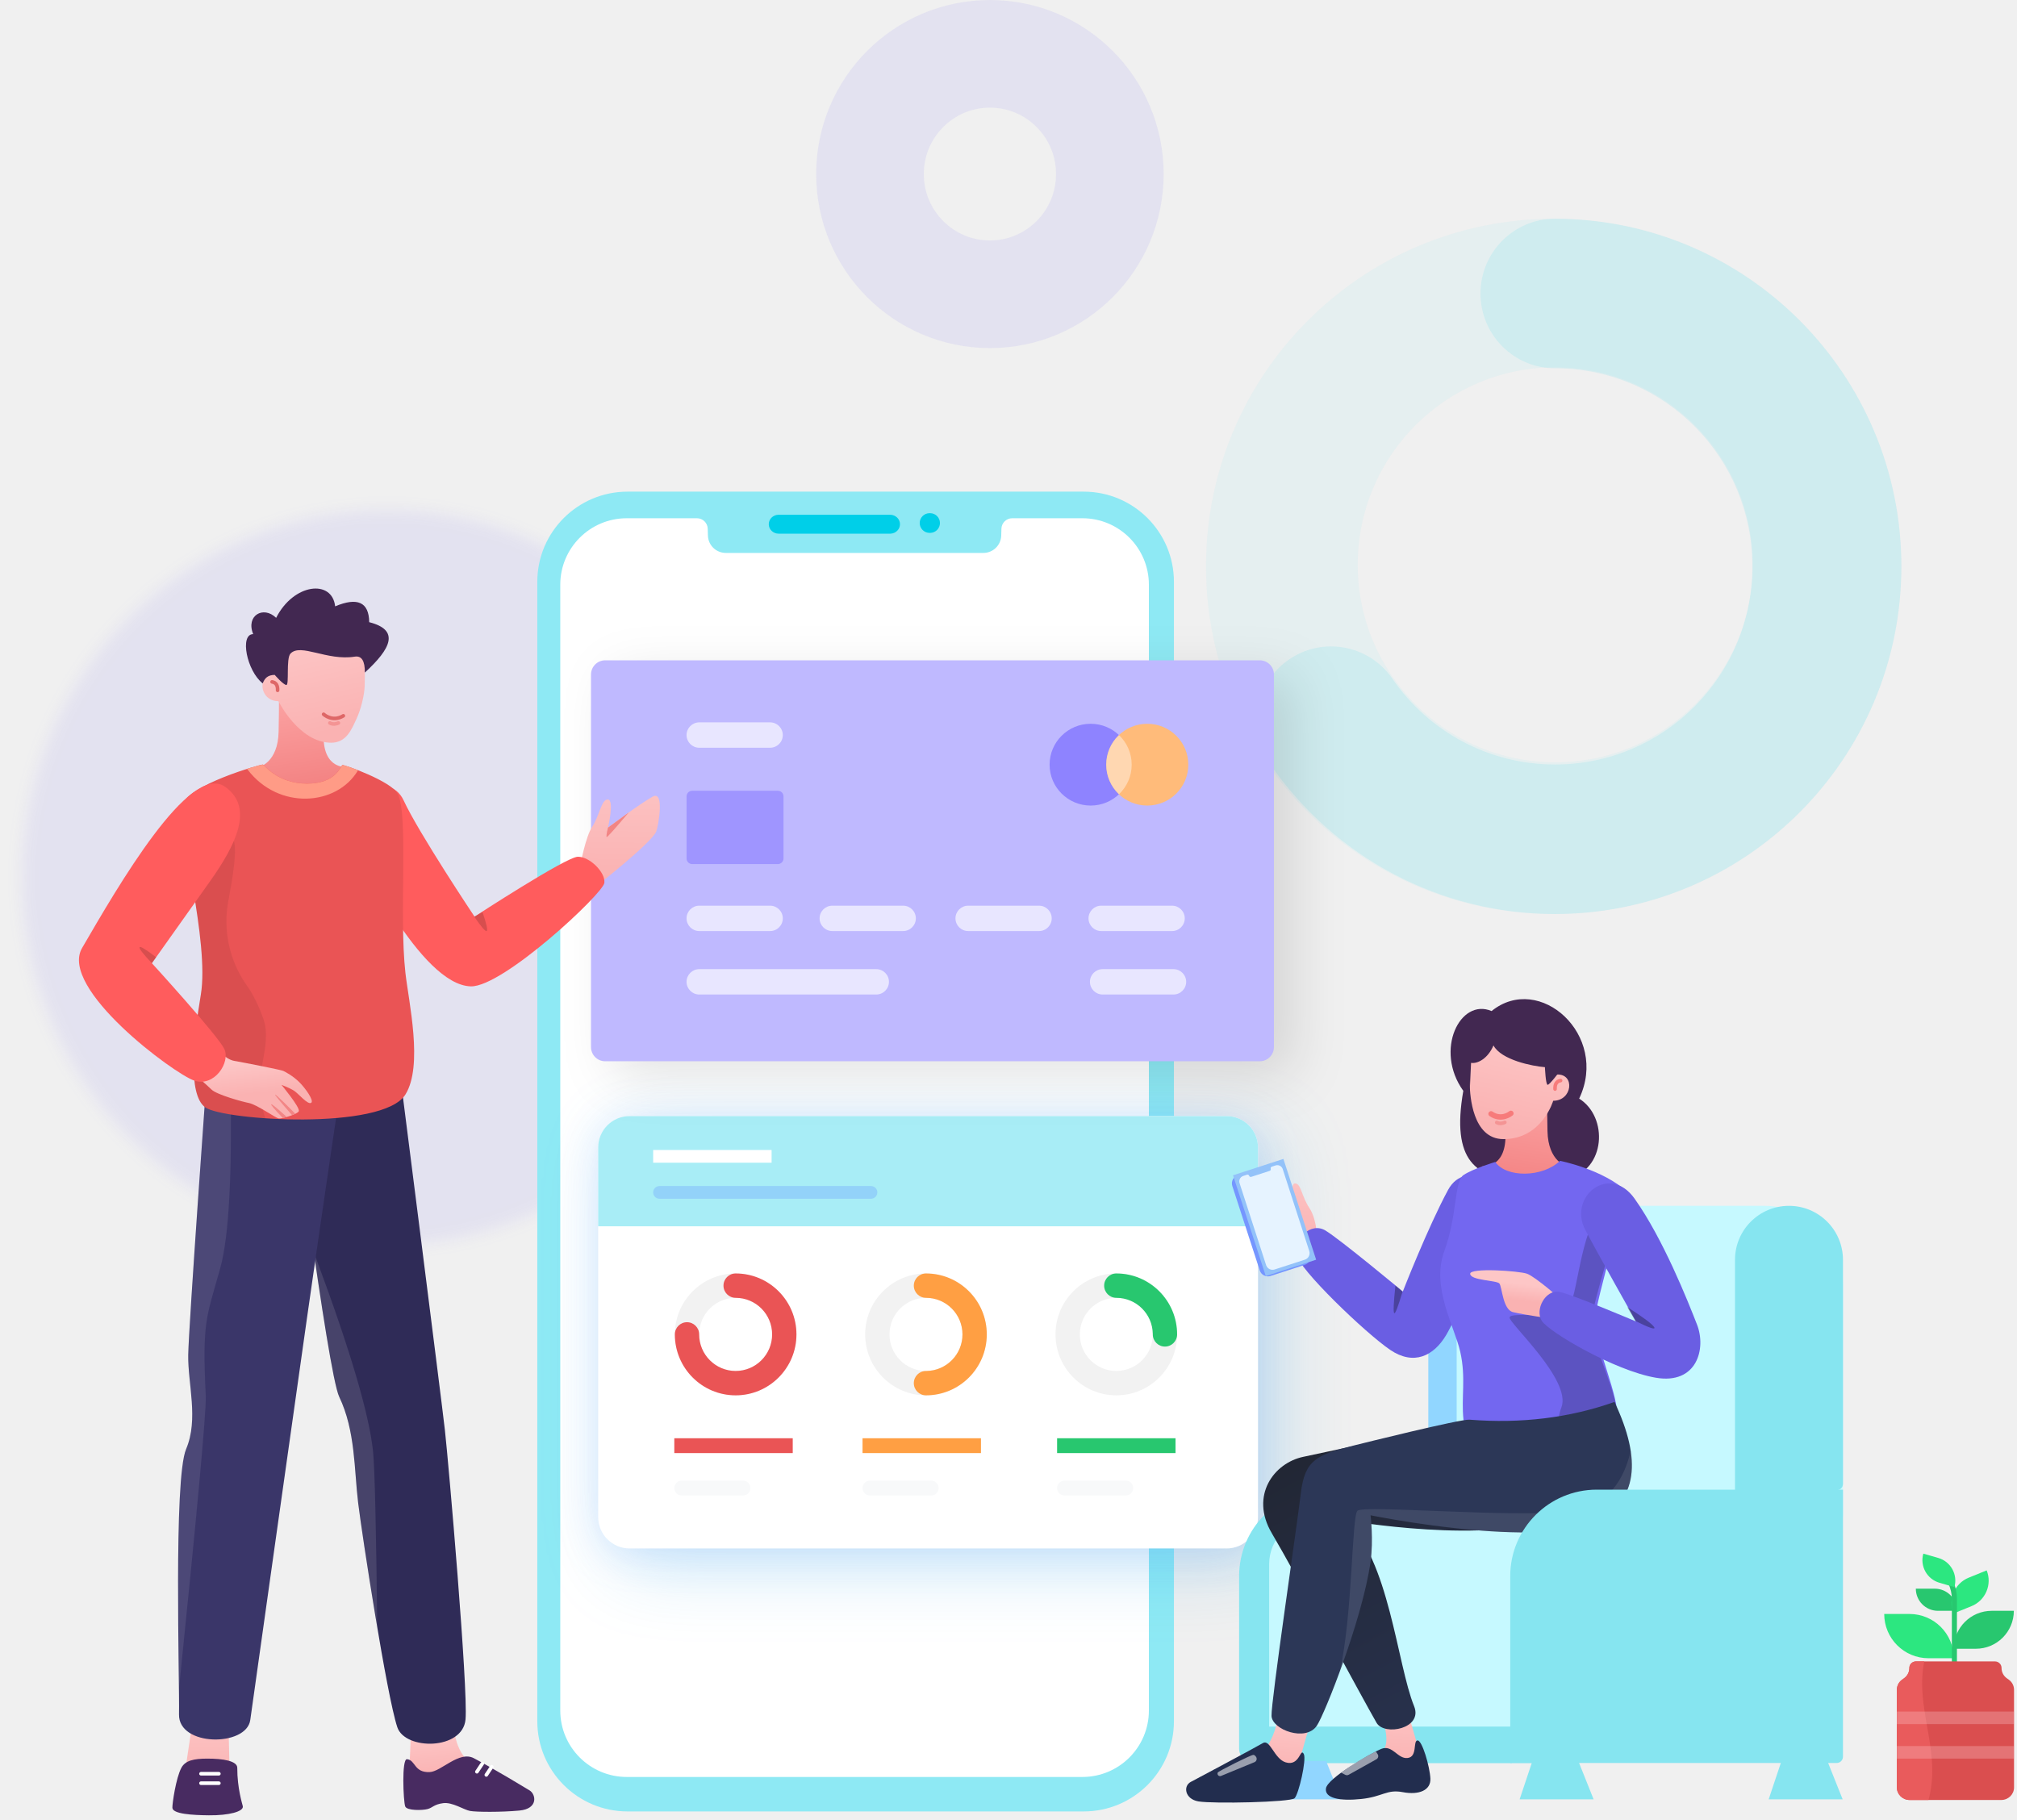
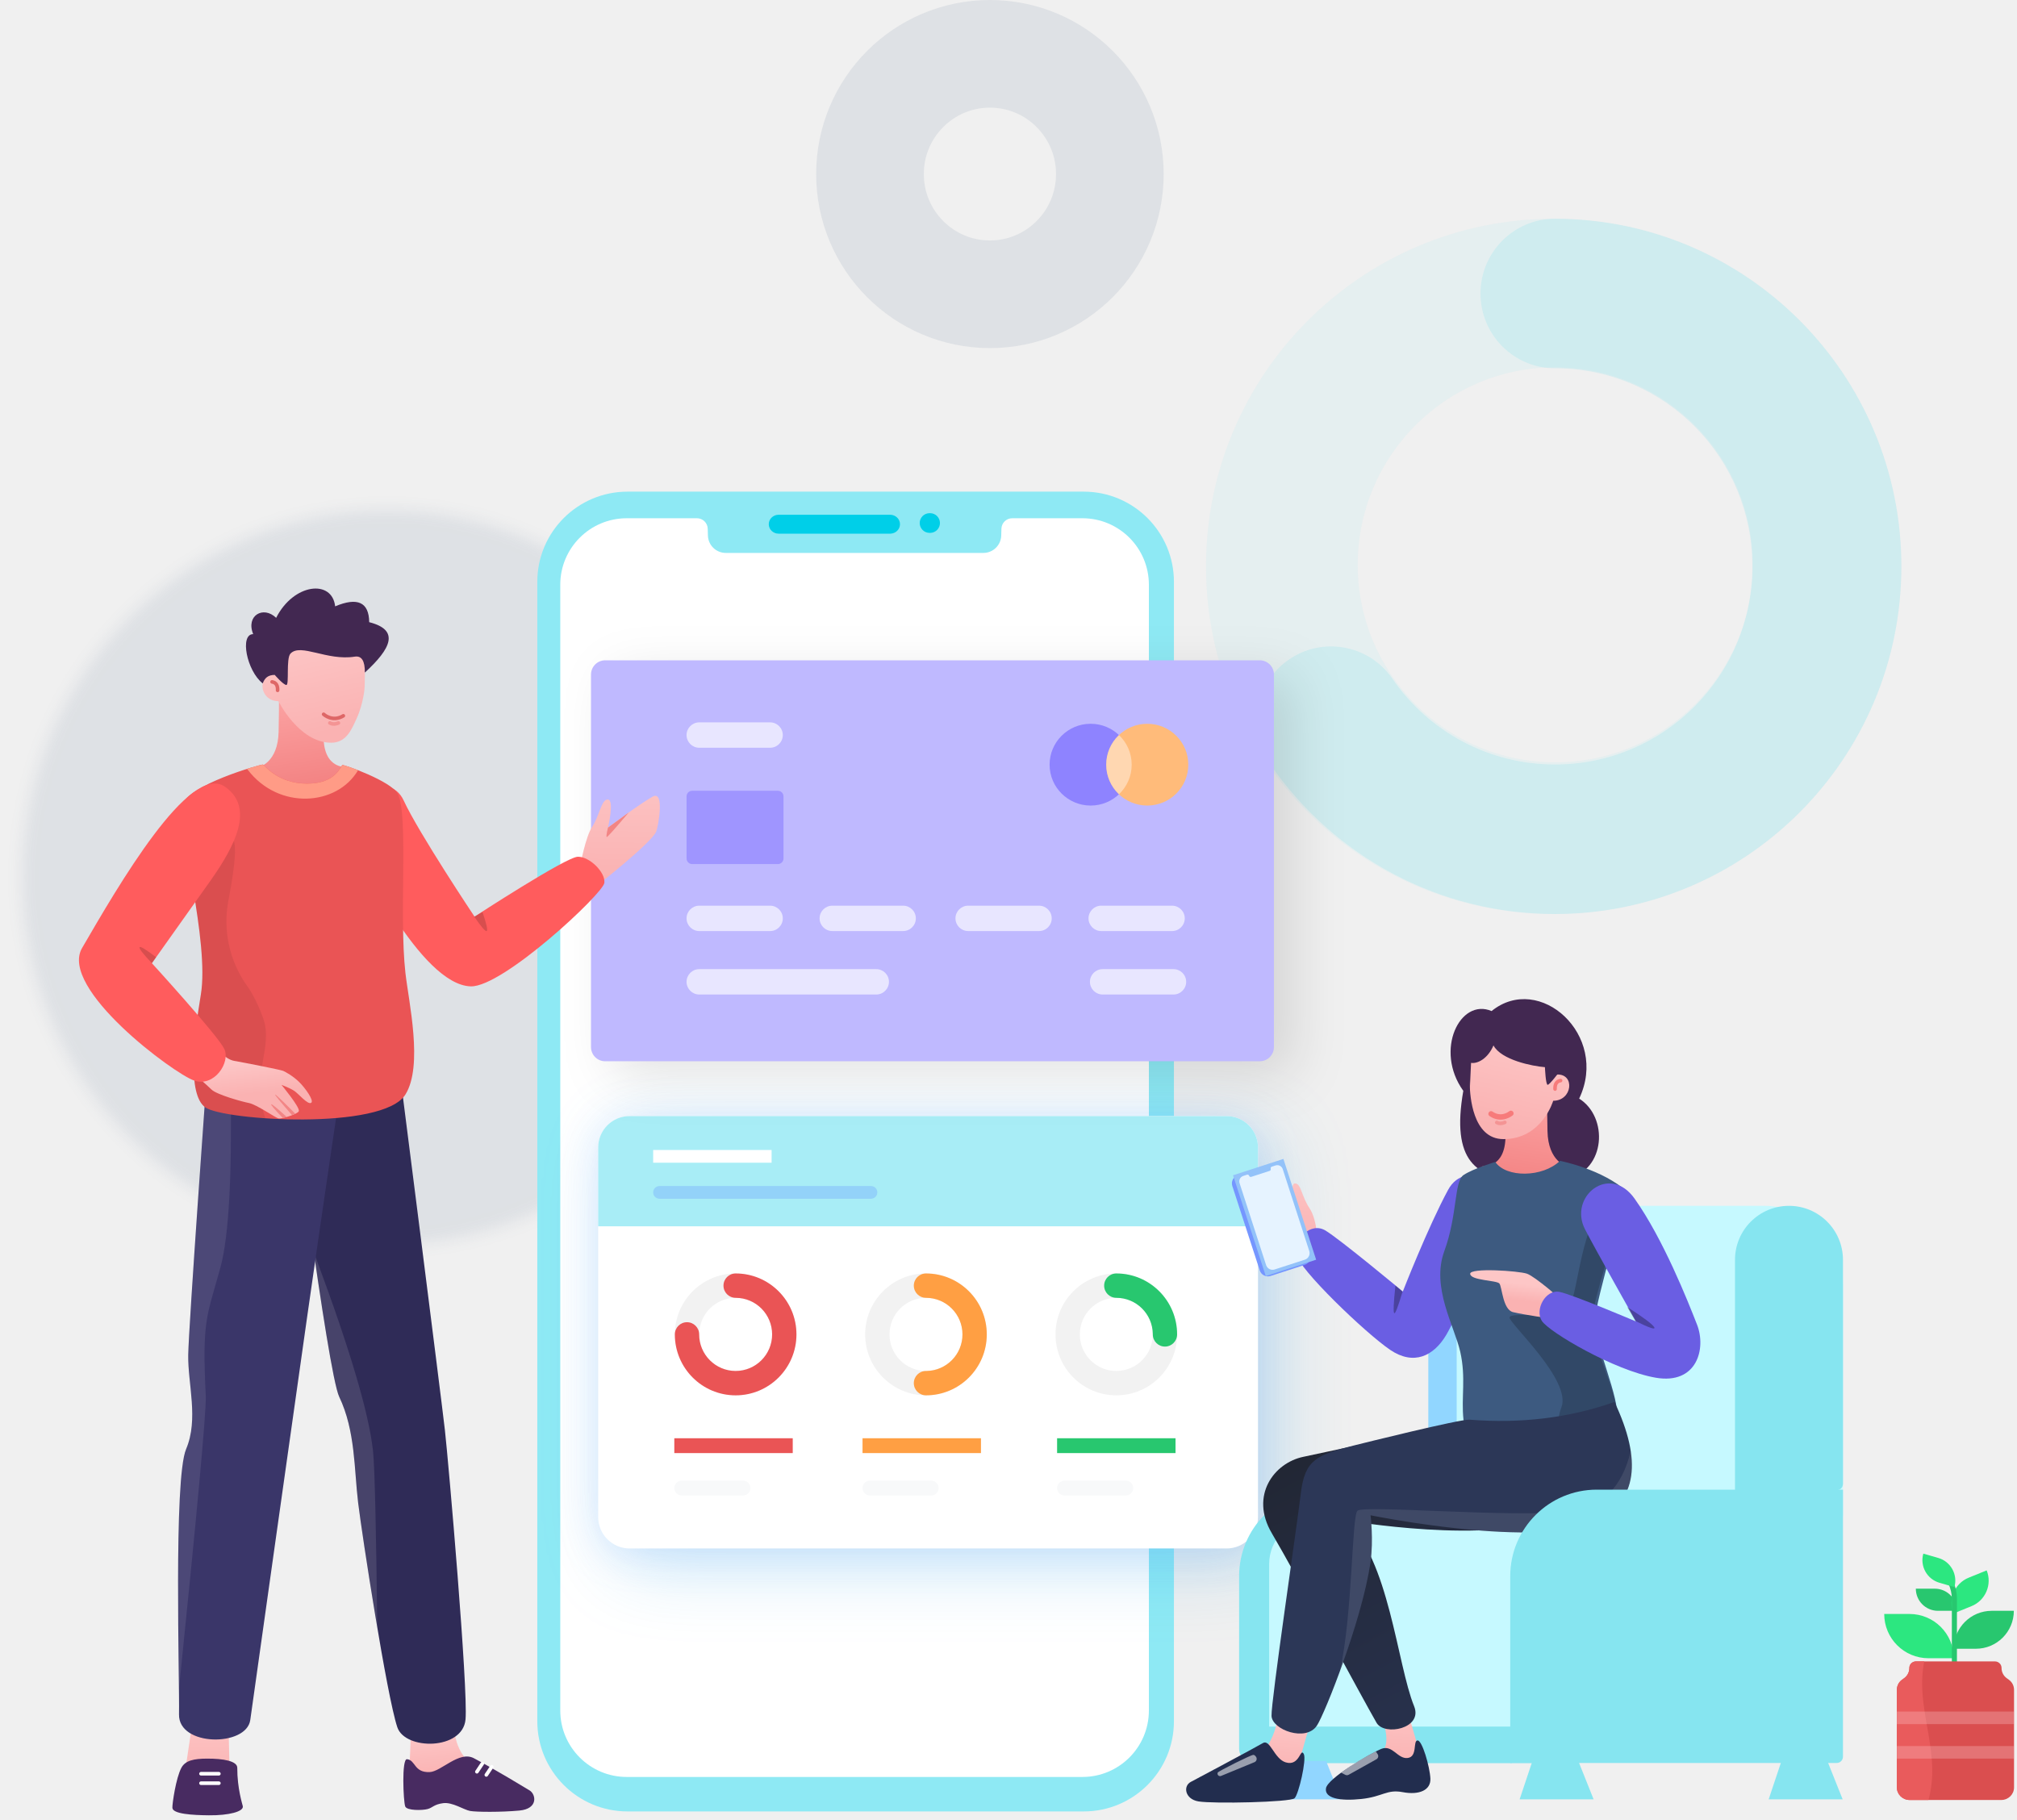
<svg xmlns="http://www.w3.org/2000/svg" xmlns:xlink="http://www.w3.org/1999/xlink" width="562px" height="507px" viewBox="0 0 562 507" version="1.1">
  <defs>
    <filter x="-2.9%" y="-2.9%" width="105.9%" height="105.9%" filterUnits="objectBoundingBox" id="filter-1">
      <feGaussianBlur stdDeviation="2" in="SourceGraphic" />
    </filter>
    <path d="M18.522,0 L38.087,0 C39.71,5.90024691e-16 41.039,1.291 41.086,2.913 L41.142,4.831 C41.219,7.521 43.423,9.661 46.114,9.661 L117.894,9.661 C120.585,9.661 122.788,7.521 122.866,4.831 L122.921,2.913 C122.968,1.291 124.297,2.07451057e-15 125.92,0 L145.486,0 C155.715,-2.00502105e-14 164.008,8.293 164.008,18.522 L164.008,332.223 C164.008,342.452 155.715,350.745 145.486,350.745 L18.522,350.745 C8.293,350.745 -2.29997126e-15,342.452 0,332.223 L0,18.522 C-4.8054561e-15,8.293 8.293,-8.77902741e-15 18.522,0 Z" id="path-2" />
    <path d="M8.757,0 L175.092,0 C179.928,-1.80700981e-14 183.848,3.921 183.848,8.757 L183.848,111.729 C183.848,116.565 179.928,120.486 175.092,120.486 L8.757,120.486 C3.921,120.486 -1.00658751e-14,116.565 0,111.729 L0,8.757 C-5.92265936e-16,3.921 3.921,4.44111258e-15 8.757,0 Z" id="path-4" />
    <filter x="-15.0%" y="-22.8%" width="135.4%" height="153.9%" filterUnits="objectBoundingBox" id="filter-6">
      <feOffset dx="5" dy="5" in="SourceAlpha" result="shadowOffsetOuter1" />
      <feGaussianBlur stdDeviation="10" in="shadowOffsetOuter1" result="shadowBlurOuter1" />
      <feColorMatrix values="0 0 0 0 0.076   0 0 0 0 0.583   0 0 0 0 0.879  0 0 0 0.229 0" type="matrix" in="shadowBlurOuter1" result="shadowMatrixOuter1" />
      <feOffset dx="0" dy="1" in="SourceAlpha" result="shadowOffsetOuter2" />
      <feGaussianBlur stdDeviation="5.5" in="shadowOffsetOuter2" result="shadowBlurOuter2" />
      <feColorMatrix values="0 0 0 0 0.504   0 0 0 0 0.7   0 0 0 0 1  0 0 0 0.234 0" type="matrix" in="shadowBlurOuter2" result="shadowMatrixOuter2" />
      <feMerge>
        <feMergeNode in="shadowMatrixOuter1" />
        <feMergeNode in="shadowMatrixOuter2" />
      </feMerge>
    </filter>
    <path d="M3.944,0 L186.337,0 C188.515,0 190.281,1.771 190.281,3.955 L190.281,107.769 C190.281,109.953 188.515,111.723 186.337,111.723 L3.944,111.723 C1.766,111.723 0,109.953 0,107.769 L0,3.955 C0,1.771 1.766,0 3.944,0 Z" id="path-7" />
    <filter x="-9.5%" y="-17.9%" width="125.2%" height="143.0%" filterUnits="objectBoundingBox" id="filter-8">
      <feOffset dx="6" dy="4" in="SourceAlpha" result="shadowOffsetOuter1" />
      <feGaussianBlur stdDeviation="7" in="shadowOffsetOuter1" result="shadowBlurOuter1" />
      <feColorMatrix values="0 0 0 0 0.019   0 0 0 0 0.019   0 0 0 0 0.019  0 0 0 0.11 0" type="matrix" in="shadowBlurOuter1" />
    </filter>
    <linearGradient x1="42.314%" y1="12.631%" x2="50%" y2="69.62%" id="linearGradient-9">
      <stop stop-color="#FDC6C6" offset="0%" />
      <stop stop-color="#FAB2B2" offset="100%" />
    </linearGradient>
    <linearGradient x1="46.204%" y1="-28.186%" x2="50%" y2="91.05%" id="linearGradient-10">
      <stop stop-color="#FDC6C6" offset="0%" />
      <stop stop-color="#FAB2B2" offset="100%" />
    </linearGradient>
    <linearGradient x1="44.814%" y1="-28.186%" x2="62.813%" y2="121.547%" id="linearGradient-11">
      <stop stop-color="#FFAFAF" offset="0%" />
      <stop stop-color="#F07777" offset="100%" />
    </linearGradient>
    <linearGradient x1="31.713%" y1="-6.922%" x2="55.144%" y2="91.239%" id="linearGradient-12">
      <stop stop-color="#FDC6C6" offset="0%" />
      <stop stop-color="#FAB2B2" offset="100%" />
    </linearGradient>
    <linearGradient x1="45.013%" y1="-28.186%" x2="50%" y2="91.05%" id="linearGradient-13">
      <stop stop-color="#FDC6C6" offset="0%" />
      <stop stop-color="#FAB2B2" offset="100%" />
    </linearGradient>
    <linearGradient x1="42.314%" y1="21.16%" x2="50%" y2="65.142%" id="linearGradient-14">
      <stop stop-color="#FDC6C6" offset="0%" />
      <stop stop-color="#FAB2B2" offset="100%" />
    </linearGradient>
    <linearGradient x1="45.136%" y1="-28.186%" x2="62.017%" y2="121.547%" id="linearGradient-15">
      <stop stop-color="#FFAFAF" offset="0%" />
      <stop stop-color="#F07777" offset="100%" />
    </linearGradient>
    <linearGradient x1="31.713%" y1="-6.211%" x2="55.144%" y2="90.724%" id="linearGradient-16">
      <stop stop-color="#FDC6C6" offset="0%" />
      <stop stop-color="#FAB2B2" offset="100%" />
    </linearGradient>
    <linearGradient x1="42.314%" y1="-3.865%" x2="50%" y2="78.281%" id="linearGradient-17">
      <stop stop-color="#FDC6C6" offset="0%" />
      <stop stop-color="#FAB2B2" offset="100%" />
    </linearGradient>
    <linearGradient x1="28.503%" y1="98.647%" x2="77.061%" y2="9.201%" id="linearGradient-18">
      <stop stop-color="#28324F" offset="0%" />
      <stop stop-color="#222735" offset="100%" />
    </linearGradient>
    <linearGradient x1="44.36%" y1="-28.186%" x2="50%" y2="91.05%" id="linearGradient-19">
      <stop stop-color="#FDC6C6" offset="0%" />
      <stop stop-color="#FAB2B2" offset="100%" />
    </linearGradient>
    <linearGradient x1="42.314%" y1="28.061%" x2="50%" y2="61.519%" id="linearGradient-20">
      <stop stop-color="#FDC6C6" offset="0%" />
      <stop stop-color="#FAB2B2" offset="100%" />
    </linearGradient>
    <linearGradient x1="42.314%" y1="8.533%" x2="50%" y2="71.772%" id="linearGradient-21">
      <stop stop-color="#FDC6C6" offset="0%" />
      <stop stop-color="#FAB2B2" offset="100%" />
    </linearGradient>
    <path d="M5.338,0 L27.313,0 C28.339,0 29.171,0.815 29.171,1.82 L29.171,1.872 C29.171,2.984 29.712,4.03 30.626,4.688 L31.196,5.099 C32.111,5.757 32.651,6.803 32.651,7.915 L32.651,35.125 C32.651,37.055 31.053,38.62 29.082,38.62 L3.568,38.62 C1.598,38.62 1.64410348e-13,37.055 1.64410348e-13,35.125 L1.64410348e-13,7.915 C1.64410348e-13,6.803 0.54,5.757 1.455,5.099 L2.024,4.688 C2.878,4.074 3.405,3.122 3.472,2.094 L3.479,1.82 C3.479,0.815 4.311,0 5.338,0 Z" id="path-22" />
  </defs>
  <g id="📝-Pages-New" stroke="none" stroke-width="1" fill="none" fill-rule="evenodd">
    <g id="Error" transform="translate(-436, -279)">
      <g id="Illustration" transform="translate(442, 294)">
        <g id="Shape">
-           <ellipse id="Oval" fill="#7367F0" opacity="0.1" filter="url(#filter-1)" cx="101.745" cy="229.5" rx="101.745" ry="102.5" />
+           <ellipse id="Oval" fill="#3D5A80" opacity="0.1" filter="url(#filter-1)" cx="101.745" cy="229.5" rx="101.745" ry="102.5" />
          <path d="M426.906,45.956 C373.404,45.956 330.032,89.326 330.032,142.826 C330.032,196.326 373.404,239.696 426.906,239.696 C480.408,239.696 523.78,196.326 523.78,142.826 C523.78,89.326 480.408,45.956 426.906,45.956 Z M427.346,87.346 C457.745,87.346 482.388,111.988 482.388,142.386 C482.388,172.784 457.745,197.426 427.346,197.426 C396.947,197.426 372.304,172.784 372.304,142.386 C372.304,111.988 396.947,87.346 427.346,87.346 Z" id="Oval" fill="#00CFE8" fill-rule="nonzero" opacity="0.05" />
-           <ellipse id="Oval" stroke="#7367F0" stroke-width="30" opacity="0.1" cx="269.823" cy="33.5" rx="33.416" ry="33.5" />
+           <ellipse id="Oval" stroke="#3D5A80" stroke-width="30" opacity="0.1" cx="269.823" cy="33.5" rx="33.416" ry="33.5" />
          <path d="M427.271,45.956 C480.572,45.956 523.78,89.326 523.78,142.826 C523.78,196.326 480.572,239.696 427.271,239.696 C395.161,239.696 365.687,223.816 347.797,197.796 C341.287,188.326 343.657,175.352 353.091,168.817 C362.43,162.348 375.192,164.615 381.764,173.849 L381.961,174.131 C392.182,188.997 408.951,198.032 427.271,198.032 C457.647,198.032 482.271,173.315 482.271,142.826 C482.271,112.642 458.137,88.116 428.181,87.628 L427.271,87.621 C415.809,87.621 406.517,78.294 406.517,66.788 C406.517,55.283 415.809,45.956 427.271,45.956 Z" id="Path" fill="#00CFE8" fill-rule="nonzero" opacity="0.1" />
        </g>
        <g id="Mobile-Banking-App" transform="translate(16, 122)">
          <g id="Phone3" transform="translate(127.7104, 0)">
            <path d="M25.137,0 L152.247,0 C166.13,-2.55022564e-15 177.384,11.254 177.384,25.137 L177.384,342.625 C177.384,356.508 166.13,367.762 152.247,367.762 L25.137,367.762 C11.254,367.762 -2.32880507e-14,356.508 -2.49882011e-14,342.625 L-2.49882011e-14,25.137 C-2.66883515e-14,11.254 11.254,2.55022564e-15 25.137,0 Z" id="Rectangle" fill="#8EE9F4" />
            <g id="Group-48" transform="translate(6.397456, 7.41094)">
              <mask id="mask-3" fill="white">
                <use xlink:href="#path-2" />
              </mask>
              <use id="Rectangle" fill="#FFFFFF" xlink:href="#path-2" />
              <ellipse id="Oval" fill-opacity="0.549" fill="#E97EFF" mask="url(#mask-3)" cx="62.18" cy="213.477" rx="14.067" ry="14.053" />
              <path d="M24.589,60.217 L140.653,60.217 C143.199,60.217 145.264,62.281 145.264,64.828 C145.264,67.374 143.199,69.439 140.653,69.439 L24.589,69.439 C22.043,69.439 19.978,67.374 19.978,64.828 C19.978,62.281 22.043,60.217 24.589,60.217 Z" id="Rectangle" fill-opacity="0.549" fill="#E97EFF" mask="url(#mask-3)" />
            </g>
            <path d="M98.307,6.438 C99.824,6.438 101.054,7.618 101.054,9.073 C101.054,10.496 99.878,11.655 98.408,11.706 L98.307,11.708 L67.24,11.708 C65.722,11.708 64.492,10.528 64.492,9.073 C64.492,7.65 65.668,6.491 67.139,6.44 L67.24,6.438 L98.307,6.438 Z" id="Path" fill="#00CFE8" fill-rule="nonzero" />
            <path d="M109.441,5.999 C110.958,5.999 112.188,7.228 112.188,8.744 C112.188,10.226 111.012,11.434 109.542,11.487 L109.441,11.488 L109.297,11.488 C107.779,11.488 106.549,10.26 106.549,8.744 C106.549,7.262 107.725,6.054 109.196,6.001 L109.297,5.999 L109.441,5.999 Z" id="Path" fill="#00CFE8" fill-rule="nonzero" />
          </g>
          <g id="BoardPieChart" transform="translate(144.6719, 174)">
            <mask id="mask-5" fill="white">
              <use xlink:href="#path-4" />
            </mask>
            <g id="Rectangle">
              <use fill="black" fill-opacity="1" filter="url(#filter-6)" xlink:href="#path-4" />
              <use fill="#FFFFFF" fill-rule="evenodd" xlink:href="#path-4" />
            </g>
            <polygon id="Rectangle" fill="#A8EDF6" mask="url(#mask-5)" points="-4.125 -4.725 188.562 -4.725 188.562 30.712 -4.125 30.712" />
            <path d="M17.093,19.49 L76.01,19.49 C76.989,19.49 77.782,20.284 77.782,21.262 C77.782,22.241 76.989,23.034 76.01,23.034 L17.093,23.034 C16.114,23.034 15.321,22.241 15.321,21.262 C15.321,20.284 16.114,19.49 17.093,19.49 Z" id="Rectangle" fill="#6FA3FF" opacity="0.366" mask="url(#mask-5)" />
            <rect id="Rectangle" fill="#FFFFFF" mask="url(#mask-5)" x="15.321" y="9.45" width="32.998" height="3.544" />
            <rect id="Rectangle" fill="#EA5455" mask="url(#mask-5)" x="21.213" y="89.774" width="32.998" height="4.134" />
            <path d="M23.28,101.586 L40.359,101.586 C41.501,101.586 42.427,102.512 42.427,103.653 C42.427,104.795 41.501,105.72 40.359,105.72 L23.28,105.72 C22.139,105.72 21.213,104.795 21.213,103.653 C21.213,102.512 22.139,101.586 23.28,101.586 Z" id="Rectangle" fill="#F8F9FA" mask="url(#mask-5)" />
            <rect id="Rectangle" fill="#FF9F43" fill-rule="nonzero" mask="url(#mask-5)" x="73.657" y="89.774" width="32.998" height="4.134" />
            <path d="M75.724,101.586 L92.803,101.586 C93.945,101.586 94.87,102.512 94.87,103.653 C94.87,104.795 93.945,105.72 92.803,105.72 L75.724,105.72 C74.583,105.72 73.657,104.795 73.657,103.653 C73.657,102.512 74.583,101.586 75.724,101.586 Z" id="Rectangle" fill="#F8F9FA" mask="url(#mask-5)" />
            <rect id="Rectangle" fill="#28C76F" mask="url(#mask-5)" x="127.869" y="89.774" width="32.998" height="4.134" />
            <path d="M129.936,101.586 L147.015,101.586 C148.157,101.586 149.082,102.512 149.082,103.653 C149.082,104.795 148.157,105.72 147.015,105.72 L129.936,105.72 C128.794,105.72 127.869,104.795 127.869,103.653 C127.869,102.512 128.794,101.586 129.936,101.586 Z" id="Rectangle" fill="#F8F9FA" mask="url(#mask-5)" />
            <g id="Group-37" mask="url(#mask-5)">
              <g transform="translate(21.21326, 46.65873)" id="Group-5">
                <g transform="translate(0.147314, 0.147654)" />
              </g>
            </g>
            <g id="Group-3" mask="url(#mask-5)">
              <g transform="translate(127.4269, 43.8533)">
                <path d="M16.941,33.96 C26.297,33.96 33.882,26.358 33.882,16.98 C33.882,7.602 26.297,0 16.941,0 C7.585,0 0,7.602 0,16.98 C0,26.358 7.585,33.96 16.941,33.96 Z M16.941,27.168 C11.327,27.168 6.776,22.607 6.776,16.98 C6.776,11.353 11.327,6.792 16.941,6.792 C22.555,6.792 27.106,11.353 27.106,16.98 C27.106,22.607 22.555,27.168 16.941,27.168 Z" id="Oval" fill="#F2F2F2" />
                <path d="M33.882,16.98 C33.882,7.602 26.297,0 16.941,0 C15.07,0 13.553,1.52 13.553,3.396 C13.553,5.272 15.07,6.792 16.941,6.792 C22.491,6.792 27.002,11.25 27.104,16.789 L27.106,16.98 C27.106,18.856 28.623,20.376 30.494,20.376 C32.365,20.376 33.882,18.856 33.882,16.98 Z" id="Path" fill="#28C76F" />
              </g>
            </g>
            <g id="Group-4" mask="url(#mask-5)">
              <g transform="translate(74.39373, 43.8533)">
                <path d="M16.941,33.96 C26.297,33.96 33.882,26.358 33.882,16.98 C33.882,7.602 26.297,0 16.941,0 C7.585,0 0,7.602 0,16.98 C0,26.358 7.585,33.96 16.941,33.96 Z M16.941,27.168 C11.327,27.168 6.776,22.607 6.776,16.98 C6.776,11.353 11.327,6.792 16.941,6.792 C22.555,6.792 27.106,11.353 27.106,16.98 C27.106,22.607 22.555,27.168 16.941,27.168 Z" id="Oval" fill="#F2F2F2" fill-rule="evenodd" />
                <path d="M16.941,33.96 C26.297,33.96 33.882,26.358 33.882,16.98 C33.882,7.602 26.297,0 16.941,0 C15.07,0 13.553,1.52 13.553,3.396 C13.553,5.272 15.07,6.792 16.941,6.792 C22.555,6.792 27.106,11.353 27.106,16.98 C27.106,22.543 22.658,27.065 17.132,27.167 L16.941,27.168 C15.07,27.168 13.553,28.689 13.553,30.564 C13.553,32.44 15.07,33.96 16.941,33.96 Z" id="Path" fill="#FF9F43" fill-rule="nonzero" />
              </g>
            </g>
            <g id="Group-6" mask="url(#mask-5)">
              <g transform="translate(21.36058, 43.8533)">
                <path d="M16.941,33.96 C26.297,33.96 33.882,26.358 33.882,16.98 C33.882,7.602 26.297,0 16.941,0 C7.585,0 0,7.602 0,16.98 C0,26.358 7.585,33.96 16.941,33.96 Z M16.941,27.168 C11.327,27.168 6.776,22.607 6.776,16.98 C6.776,11.353 11.327,6.792 16.941,6.792 C22.555,6.792 27.106,11.353 27.106,16.98 C27.106,22.607 22.555,27.168 16.941,27.168 Z" id="Oval" fill="#F2F2F2" />
                <path d="M0,16.98 C0,26.358 7.585,33.96 16.941,33.96 C26.297,33.96 33.882,26.358 33.882,16.98 C33.882,7.602 26.297,0 16.941,0 C15.07,0 13.553,1.52 13.553,3.396 C13.553,5.272 15.07,6.792 16.941,6.792 C22.555,6.792 27.106,11.353 27.106,16.98 C27.106,22.607 22.555,27.168 16.941,27.168 C11.327,27.168 6.776,22.607 6.776,16.98 C6.776,15.105 5.259,13.584 3.388,13.584 C1.517,13.584 0,15.105 0,16.98 Z" id="Path" fill="#EA5455" />
              </g>
            </g>
          </g>
          <g id="VisaCard2" transform="translate(142.6764, 47)">
            <g id="Rectangle">
              <use fill="black" fill-opacity="1" filter="url(#filter-8)" xlink:href="#path-7" />
              <use fill="#BFB9FF" fill-rule="evenodd" xlink:href="#path-7" />
            </g>
            <g id="Group-46" transform="translate(26.61962, 16.69957)">
              <g id="Group-45" transform="translate(0, 0.982327)">
                <g id="Group-43" transform="translate(101.1545, 0)">
                  <ellipse id="Oval" fill="#8E83FF" cx="11.437" cy="11.395" rx="11.437" ry="11.395" />
                  <ellipse id="Oval-Copy-10" fill="#FFBB7A" cx="27.211" cy="11.395" rx="11.437" ry="11.395" />
                  <path d="M19.22,3.243 L19.325,3.145 C21.511,5.22 22.873,8.149 22.873,11.395 C22.873,14.641 21.511,17.57 19.325,19.645 C17.137,17.571 15.775,14.641 15.775,11.395 C15.775,8.2 17.094,5.312 19.22,3.243 L19.325,3.145 L19.22,3.243 Z" id="Path" fill-opacity="0.416" fill="#FFFFFF" />
                </g>
                <path d="M1.577,18.664 L25.437,18.664 C26.308,18.664 27.014,19.368 27.014,20.236 L27.014,37.525 C27.014,38.393 26.308,39.097 25.437,39.097 L1.577,39.097 C0.706,39.097 4.37832775e-14,38.393 4.37832775e-14,37.525 L4.37832775e-14,20.236 C4.37832775e-14,19.368 0.706,18.664 1.577,18.664 Z" id="Rectangle" fill="#9F95FF" />
              </g>
              <g id="Group-44" transform="translate(0, 0.589397)" fill="#FFFFFF" fill-opacity="0.647">
                <path d="M3.549,51.081 L23.268,51.081 C25.228,51.081 26.817,52.664 26.817,54.617 C26.817,56.57 25.228,58.154 23.268,58.154 L3.549,58.154 C1.589,58.154 -9.10692171e-14,56.57 -9.10692171e-14,54.617 C-9.10692171e-14,52.664 1.589,51.081 3.549,51.081 Z" id="Rectangle" />
                <path d="M3.549,68.763 L52.845,68.763 C54.805,68.763 56.394,70.346 56.394,72.299 C56.394,74.252 54.805,75.836 52.845,75.836 L3.549,75.836 C1.589,75.836 -8.7566555e-14,74.252 -8.7566555e-14,72.299 C-8.7566555e-14,70.346 1.589,68.763 3.549,68.763 Z" id="Rectangle" />
                <path d="M115.943,68.763 L135.661,68.763 C137.622,68.763 139.211,70.346 139.211,72.299 C139.211,74.252 137.622,75.836 135.661,75.836 L115.943,75.836 C113.983,75.836 112.394,74.252 112.394,72.299 C112.394,70.346 113.983,68.763 115.943,68.763 Z" id="Rectangle" />
                <path d="M3.549,0 L23.268,0 C25.228,0 26.817,1.583 26.817,3.536 C26.817,5.489 25.228,7.073 23.268,7.073 L3.549,7.073 C1.589,7.073 0,5.489 0,3.536 C0,1.583 1.589,0 3.549,0 Z" id="Rectangle" />
                <path d="M40.62,51.081 L60.338,51.081 C62.298,51.081 63.887,52.664 63.887,54.617 C63.887,56.57 62.298,58.154 60.338,58.154 L40.62,58.154 C38.659,58.154 37.07,56.57 37.07,54.617 C37.07,52.664 38.659,51.081 40.62,51.081 Z" id="Rectangle-Copy-38" />
                <path d="M78.479,51.081 L98.197,51.081 C100.157,51.081 101.746,52.664 101.746,54.617 C101.746,56.57 100.157,58.154 98.197,58.154 L78.479,58.154 C76.518,58.154 74.929,56.57 74.929,54.617 C74.929,52.664 76.518,51.081 78.479,51.081 Z" id="Rectangle-Copy-39" />
                <path d="M115.549,51.081 L135.267,51.081 C137.227,51.081 138.816,52.664 138.816,54.617 C138.816,56.57 137.227,58.154 135.267,58.154 L115.549,58.154 C113.589,58.154 112,56.57 112,54.617 C112,52.664 113.589,51.081 115.549,51.081 Z" id="Rectangle-Copy-40" />
              </g>
            </g>
          </g>
          <g id="Men1.1" transform="translate(0, 27)">
            <g id="LLeg" transform="translate(58.5127, 131.4736)">
              <path d="M45.86,184.217 C45.86,184.217 45.724,192.9 51.056,195.984 C56.388,199.069 64.65,204.8 64.65,204.8 L33.223,205.865 L34.119,184.139 L45.86,184.217 Z" id="Path" fill="url(#linearGradient-9)" />
              <path d="M32.892,194.731 C35.322,194.982 34.791,198.497 39.2,198.326 C42.413,198.201 47.424,192.275 51.546,194.47 C57.837,197.82 65.214,202.338 67.023,203.413 C68.832,204.49 69.547,208.547 64.202,209.045 C59.09,209.521 52.191,209.468 50.462,209.153 C48.734,208.838 45.528,206.634 42.948,206.986 C40.369,207.339 40.075,208.228 38.634,208.622 C37.192,209.016 32.841,209.101 32.39,207.886 C31.872,206.492 31.353,194.573 32.892,194.731 Z" id="Path" fill="#482B61" />
              <path d="M30.456,-1.74975703e-14 C30.456,-1.74975703e-14 42.444,94.099 43.447,102.998 C44.449,111.898 49.952,175.205 49.199,183.65 C48.432,192.25 32.344,192.296 30.186,185.808 C27.232,176.926 20.404,132.541 19.274,123.272 C18.145,114.003 18.542,103.242 14.003,93.751 C10.753,86.956 -3.0465246e-14,2.413 -3.0465246e-14,2.413 L30.456,-1.74975703e-14 Z" id="Path" fill="#2F2B57" />
              <path d="M23.41,108.74 L23.452,109.164 C23.91,114.079 24.294,130.36 24.603,158.008 L23.913,153.878 C21.749,140.784 19.828,127.813 19.274,123.272 C18.169,114.196 18.526,103.69 14.28,94.346 L14.003,93.751 C12.573,90.761 9.689,72.711 6.908,53.437 L7.782,55.775 C17.065,80.742 22.275,98.398 23.41,108.74 Z" id="Path" fill-opacity="0.192" fill="#FFFFFF" opacity="0.591" />
              <line x1="53.869" y1="195.981" x2="52.366" y2="198.23" id="Path-10" stroke="#FFFFFF" stroke-linecap="round" />
              <line x1="56.495" y1="196.86" x2="54.991" y2="199.11" id="Path-10" stroke="#FFFFFF" stroke-linecap="round" />
            </g>
            <g id="RLeg" transform="translate(25.69442, 133.7766)">
              <polygon id="Path" fill="url(#linearGradient-10)" points="5.654 183.906 2.842 202.896 16.435 202.827 15.99 183.553" />
              <path d="M0.337,205.968 C0.291,204.86 1.323,197.674 2.842,194.829 C3.943,192.765 6.386,192.281 9.96,192.267 C14.57,192.249 18.422,192.946 18.417,194.829 C18.401,200.589 19.861,205.019 19.96,205.526 C20.248,207.011 16.125,208.119 10.493,208.063 C5.884,208.017 0.408,207.696 0.337,205.968 Z" id="Path" fill="#482B61" />
              <path d="M47.865,0.787 C47.865,0.787 41.632,42.784 37.86,69.357 C34.152,95.469 23.173,173.355 22.038,181.509 C20.997,188.994 1.985,188.994 2.185,179.929 C2.385,170.864 0.625,114.376 4.165,106.012 C7.705,97.649 4.623,87.915 4.752,79.79 C4.881,71.665 9.972,1.33 9.972,1.33 L47.865,0.787 Z" id="Path" fill="#3A3669" />
              <path d="M13.768,55.248 L13.47,56.328 C9.861,69.296 8.616,70.464 9.638,91.147 L9.649,91.567 C9.685,96.771 7.21,123.698 2.225,172.349 L2.203,169.325 C2.028,149.477 1.297,113.592 4.075,106.237 L4.165,106.012 C7.705,97.649 4.623,87.915 4.752,79.79 C4.881,71.665 9.972,1.33 9.972,1.33 L16.475,1.236 L16.542,4.458 C17.01,29.62 16.085,46.549 13.768,55.248 L13.768,55.248 Z" id="Path" fill-opacity="0.192" fill="#FFFFFF" opacity="0.462" />
              <line x1="8.313" y1="196.479" x2="13.289" y2="196.479" id="Path-9" stroke="#FFFFFF" stroke-linecap="round" />
              <line x1="8.313" y1="199.118" x2="13.289" y2="199.118" id="Path-9" stroke="#FFFFFF" stroke-linecap="round" />
            </g>
            <g id="Head" transform="translate(46.01984, 0)">
              <path d="M4.223,49.711 C4.223,49.711 9.43,48.483 9.611,39.907 C9.792,31.331 9.665,28.404 9.665,28.404 L22.01,28.196 C22.01,28.196 22.135,37.754 22.136,41.211 C22.141,50.495 28.578,49.711 28.578,49.711 C28.578,49.711 27.24,57.24 16.847,57.827 C8.732,58.287 4.223,49.711 4.223,49.711 Z" id="Path" fill="url(#linearGradient-11)" />
              <g id="Head1" transform="translate(0.513241, 0)">
                <path d="M8.018,24.069 C2.901,23.87 3.736,31.399 9.051,31.389 C9.051,31.389 14.763,42.933 23.732,42.963 C28.052,42.977 29.462,39.11 30.757,36.395 C32.052,33.68 33.002,29.618 33.081,27.132 C33.166,24.481 33.177,15.77 33.177,15.77 L7.819,15.759 L8.018,24.069 Z" id="Path" fill="url(#linearGradient-12)" />
                <path d="M23.37,37.586 C24.177,37.927 25.074,37.728 25.743,37.337" id="Path" stroke="#F49494" stroke-linecap="round" transform="translate(24.55681, 37.54876) rotate(6) translate(-24.55681, -37.54876) " />
                <path d="M8.529,28.493 C8.852,27.328 8.711,26.311 7.56,25.848" id="Path-8" stroke="#DE6767" stroke-linecap="round" transform="translate(8.119765, 27.17047) rotate(-13) translate(-8.119765, -27.17047) " />
                <path d="M8.018,24.069 C8.018,24.069 10.371,26.799 11.241,26.874 C12.112,26.949 11.119,19.487 12.401,18.128 C15.217,15.14 22.574,20.216 30.311,18.976 C32.222,18.67 33.16,20.15 33.126,23.415 C40.358,16.786 42.98,11.557 34.338,9.373 C34.269,3.763 31.058,2.355 24.849,4.957 C24.019,-2.622 13.291,-1.478 8.408,8.164 C4.873,4.707 -0.095,7.498 2.014,12.699 C-1.792,12.699 0.191,22.925 4.676,26.439 C5.211,24.904 6.189,24.069 8.018,24.069 Z" id="Path" fill="#422851" />
                <path d="M21.815,34.324 C21.815,34.324 23.572,37.18 27.012,36.159" id="Path" stroke="#DE6767" stroke-linecap="round" transform="translate(24.41357, 35.35145) rotate(-15) translate(-24.41357, -35.35145) " />
              </g>
            </g>
            <g id="LArm" transform="translate(75.02373, 54.90718)">
              <g id="Group-3" transform="translate(76.13706, 15.72189) rotate(4) translate(-76.13706, -15.72189) translate(65.13706, 2.221892)">
                <path d="M-6.9945718e-14,20.903 C-6.9945718e-14,20.903 0.893,12.681 2.627,9.701 C4.36,6.72 4.589,1.9 6.425,1.948 C8.26,1.997 6.968,9.757 6.968,9.757 C6.968,9.757 15.025,2.783 18.729,0.315 C22.109,-1.936 20.903,8.572 20.445,9.932 C19.355,13.172 5.027,26.111 5.027,26.111 C5.027,26.111 0.382,21.603 -6.9945718e-14,20.903 Z" id="Path" fill="url(#linearGradient-13)" />
                <path d="M6.968,9.757 C6.671,11.527 6.627,12.404 6.836,12.39 C7.045,12.375 8.915,9.963 12.444,5.155 L6.968,9.757 Z" id="Path" fill="#F28585" />
              </g>
              <path d="M15.44,4.122 C19.608,13.161 35.197,36.516 35.197,36.516 C35.197,36.516 60.742,19.861 63.992,19.826 C67.243,19.792 71.656,24.105 71.379,27.082 C71.101,30.058 43.132,56.166 34.162,55.947 C20.214,55.605 2.724,19.334 0.928,14.486 C-3.882,1.5 11.375,-4.694 15.44,4.122 Z" id="Path" fill="#FF5C5D" />
              <path d="M35.104,36.499 C37.071,39.38 38.23,40.726 38.582,40.536 C38.935,40.347 38.548,38.587 37.423,35.254 L35.104,36.499 Z" id="Path-5" fill-opacity="0.16" fill="#000000" />
            </g>
            <g id="Body" transform="translate(28.63671, 49.0406)">
              <path d="M0.131,11.435 C-1.177,17.711 7.785,49.341 5.319,64.138 C3.369,75.841 1.507,91.955 6.562,95.533 C11.708,99.175 56.008,102.067 62.322,91.955 C67.331,83.932 63.231,66.141 62.322,58.025 C60.51,41.834 63.246,13.854 60.172,8.131 C58.265,4.581 45.265,0.003 44.777,0.144 C44.288,0.286 43.14,5.317 34.92,5.317 C26.7,5.317 23.07,0.144 22.628,0.003 C22.186,-0.139 1.316,5.757 0.131,11.435 Z" id="Path" fill="#EA5455" />
              <path d="M22.607,2.99938892e-05 L22.628,0.003 C23.07,0.144 26.7,5.317 34.92,5.317 C43.14,5.317 44.288,0.286 44.777,0.144 C44.953,0.093 46.759,0.657 49.085,1.565 L49.075,1.672 C43.199,11.539 27.041,12.755 18.404,1.467 L18.208,1.206 L19.172,0.907 C20.936,0.37 22.198,0.048 22.542,0.005 L22.607,2.99938892e-05 Z" id="Path" fill="#FF9B86" />
              <path d="M0.159,15.794 L0.883,15.895 C8.567,16.994 13.073,18.732 14.402,21.111 C15.274,22.672 14.869,27.951 13.186,36.948 L13.007,37.892 C11.446,46.047 13.231,54.484 17.943,61.29 L18.208,61.666 C19.802,63.896 21.271,66.832 22.616,70.474 C25.735,78.922 19.1,86.04 23.302,98.608 L22.444,98.545 C14.634,97.947 8.317,96.774 6.562,95.533 C1.507,91.955 3.369,75.841 5.319,64.138 C7.418,51.547 1.242,26.77 0.159,15.794 Z" id="Path" fill-opacity="0.067" fill="#000000" />
            </g>
            <g id="Rarm" transform="translate(0, 54.33058)">
              <g id="Group-2" transform="translate(32.00589, 73.3703)">
                <path d="M5.768,0 C5.768,0 8.717,3.479 11.234,3.912 C13.751,4.345 24.285,6.405 24.928,6.711 C25.536,6.999 27.614,8.093 29.391,9.848 C30.931,11.37 33.594,14.976 32.701,15.596 C31.747,16.26 29.169,13.007 27.876,12.203 C26.52,11.36 24.436,10.613 24.436,10.613 C24.436,10.613 29.591,16.832 29.263,17.919 C29.024,18.712 24.64,20.066 23.703,19.964 C22.766,19.862 17.601,16.081 15.279,15.641 C13.669,15.336 6.46,13.383 4.94,11.917 C3.42,10.45 -3.48174241e-14,7.473 -3.48174241e-14,7.473 L5.768,0 Z" id="Path" fill="url(#linearGradient-14)" />
                <path d="M28.269,18.639 C24.673,15.016 22.8,13.235 22.65,13.296 C22.5,13.358 24.067,15.265 27.35,19.018 L28.269,18.639 Z" id="Path" fill="#F28585" />
                <path d="M25.865,19.532 C23.171,17.064 21.736,15.889 21.56,16.008 C21.384,16.127 22.463,17.402 24.796,19.834 L25.865,19.532 Z" id="Path" fill="#F28585" />
              </g>
              <path d="M40.706,0.901 C49.036,6.763 43.471,17.417 36.56,27.191 C30.105,36.319 20.321,50.07 20.321,50.07 C20.321,50.07 38.718,70.223 40.496,73.952 C42.273,77.68 37.734,84.683 32.093,82.771 C26.45,80.858 -5.658,57.073 0.872,45.833 C10.845,28.664 30.868,-6.022 40.706,0.901 Z" id="Path" fill="#FF5C5D" />
              <path d="M20.321,50.07 C17.804,47.408 16.663,45.922 16.898,45.614 C17.133,45.306 18.669,46.24 21.506,48.417 L20.321,50.07 Z" id="Path-6" fill-opacity="0.16" fill="#000000" />
            </g>
          </g>
          <g id="Group-7" transform="translate(307.3031, 141)">
            <path d="M40.065,137.093 L108.663,137.093 L108.663,137.093 L108.663,209.26 C108.663,211.469 106.872,213.26 104.663,213.26 L19.954,213.26 C17.745,213.26 15.954,211.469 15.954,209.26 L15.954,161.204 C15.954,147.888 26.749,137.093 40.065,137.093 Z" id="Rectangle" fill="#86E5F0" />
            <polygon id="Rectangle" fill="#86E5F0" points="24.33 198.224 91.966 198.224 91.966 213.26 24.33 213.26" />
            <polygon id="Path" fill="#86E5F0" points="110.466 212.715 114.732 223.401 94.107 223.401 97.681 212.715" />
            <polygon id="Path" fill="#91D6FF" points="40.195 212.715 44.461 223.401 23.836 223.401 27.41 212.715" />
            <polygon id="Path" fill="#86E5F0" points="179.859 212.715 184.125 223.401 163.5 223.401 167.074 212.715" />
            <path d="M92.256,58.375 L109.189,58.008 L109.189,58.008 L109.189,144.277 L68.667,144.277 L68.667,82.481 C68.667,69.368 79.146,58.659 92.256,58.375 Z" id="Rectangle" fill="#91D6FF" />
            <path d="M100.684,58.008 L162.365,58.008 C174.426,58.008 184.205,67.786 184.205,79.848 L184.205,144.288 C184.205,145.253 183.422,146.035 182.457,146.035 L76.573,146.035 L76.573,146.035 L76.573,82.119 C76.573,68.803 87.368,58.008 100.684,58.008 Z" id="Rectangle" fill="#C6F9FF" />
            <path d="M169.164,58.008 C177.471,58.008 184.205,64.742 184.205,73.048 L184.205,135.499 C184.205,136.464 183.422,137.246 182.457,137.246 L154.124,137.246 L154.124,137.246 L154.124,73.048 C154.124,64.742 160.858,58.008 169.164,58.008 Z" id="Rectangle" fill="#86E5F0" />
            <path d="M36.93,145.199 L104.387,145.199 L104.387,145.199 L104.387,203.124 L24.33,203.124 L24.33,157.799 C24.33,150.84 29.971,145.199 36.93,145.199 Z" id="Rectangle" fill="#C6F9FF" />
            <g id="Wom1.4" transform="translate(72.5538, 112.5) scale(-1, 1) translate(-72.5538, -112.5) translate(0.053803, 0)">
              <g id="Head" transform="translate(28.82299, 0.409712)">
                <path d="M8.814,50.104 C-1.931,47.6 -2.639,32.842 5.53,27.723 C-2.895,10.051 16.589,-7.494 29.934,3.326 C38.684,-0.421 45.954,14.202 37.813,25.559 C41.227,45.059 34.28,50.099 21.756,50.313 L8.814,50.104 Z" id="Path" fill="#422851" />
                <path d="M8.948,46.58 C8.948,46.58 14.175,45.352 14.356,36.782 C14.538,28.212 14.41,25.286 14.41,25.286 L25.924,25.079 C25.924,25.079 26.05,34.63 26.052,38.084 C26.056,47.363 32.518,46.58 32.518,46.58 C32.518,46.58 31.175,54.103 20.742,54.69 C12.596,55.149 8.948,46.58 8.948,46.58 Z" id="Path" fill="url(#linearGradient-15)" />
                <path d="M11.726,21.007 C6.59,20.808 7.428,28.332 12.763,28.321 C12.763,28.321 15.863,39.009 26.622,39.009 C35.36,39.009 35.929,26.552 36.008,24.068 C36.093,21.418 36.104,12.713 36.104,12.713 L11.526,12.702 L11.726,21.007 Z" id="Path" fill="url(#linearGradient-16)" />
                <path d="M24.738,30.973 C24.738,30.973 26.505,33.83 29.956,32.813" id="Path" stroke="#F77B7B" stroke-width="1.5" stroke-linecap="round" transform="translate(27.34692, 32.00235) rotate(-18) translate(-27.34692, -32.00235) " />
                <path d="M26.235,34.383 C27.045,34.723 27.813,34.723 28.485,34.332" id="Path" stroke="#F49494" stroke-linecap="round" transform="translate(27.36018, 34.48209) rotate(2) translate(-27.36018, -34.48209) " />
                <path d="M11.963,25.18 C12.286,24.016 12.143,22.999 10.988,22.535" id="Path-8" stroke="#F77B7B" stroke-linecap="round" transform="translate(11.55038, 23.85726) rotate(-13) translate(-11.55038, -23.85726) " />
                <path d="M10.914,20.077 C10.914,20.077 13.729,23.857 14.299,23.877 C14.87,23.897 15.069,18.961 15.069,18.961 C18.523,18.697 27.263,16.956 29.405,12.899 C30.904,16.479 33.768,18.069 35.65,17.763 L36.006,25.368 L36.885,10.079 L10.225,10.079 L10.914,20.077 Z" id="Path" fill="#422851" />
              </g>
              <g id="LLeg" transform="translate(32.50045, 116.0156)">
                <path d="M57.878,82.103 C57.878,82.103 53.27,91.415 57.047,94.35 C60.831,97.285 70.824,102.785 70.824,102.785 L44.349,101.12 L50.234,80.811 L57.878,82.103 Z" id="Path" fill="url(#linearGradient-17)" />
                <path d="M46.91,90.965 C48.216,91.118 46.821,95.519 49.65,95.854 C52.473,96.188 53.845,92.018 57.049,93.34 C60.253,94.662 71.937,101.497 72.397,104.291 C72.863,107.085 68.509,107.907 62.539,107.276 C56.569,106.645 55.469,104.52 50.987,105.376 C46.511,106.231 43.158,104.867 43.305,101.595 C43.453,98.323 45.603,90.813 46.91,90.965 Z" id="Path" fill="#222D4E" />
                <path d="M58.51,94.018 L58,94.784 C57.694,95.243 57.818,95.864 58.278,96.17 C58.299,96.185 58.322,96.199 58.345,96.211 L66.075,100.528 C66.365,100.69 66.718,100.697 67.015,100.546 L68.184,99.953 L68.184,99.953 C66.259,98.557 64.684,97.509 62.944,96.479 C61.608,95.689 60.129,94.874 58.51,94.018 Z" id="Path-14" fill-opacity="0.541" fill="#FFFFFF" />
                <path d="M17.997,0.028 C26.012,0.386 70.621,10.258 78.726,11.935 C86.831,13.613 93.683,22.688 87.502,33.198 C80.561,44.995 62.651,78.498 58.302,86.051 C56.15,89.789 45.292,87.693 47.843,81.419 C52.597,69.722 54.805,40.34 66.927,29.627 C66.927,29.627 26.161,36.726 8.552,28.594 C-4.246,22.683 -1.351,-0.838 17.997,0.028 Z" id="Path" fill="url(#linearGradient-18)" />
              </g>
              <g id="LArm" transform="translate(56.67376, 49.5)">
                <path d="M50.613,19.12 C50.613,19.12 50.523,12.595 52.804,9.184 C55.085,5.774 55.176,2.152 56.902,2.27 C58.629,2.389 56.919,10.809 56.919,10.809 C56.919,10.809 59.11,9.971 60.684,8.912 C62.257,7.853 67.029,2.631 68.144,3.557 C70.035,5.133 66.99,14.027 65.331,15.805 C63.667,17.583 54.576,23.432 54.576,23.432 L50.613,19.12 Z" id="Path" fill="url(#linearGradient-19)" />
                <path d="M1.359,15.21 C5.087,23.863 11.914,39.758 14.728,44.5 C18.255,50.439 23.817,53.056 30.328,48.649 C37.171,44.019 56.011,25.96 56.564,21.869 C57.111,17.779 52.5,12.87 48.327,15.412 C44.155,17.953 26.817,32.39 26.817,32.39 C26.817,32.39 19.82,14.443 14.191,4.046 C9.316,-4.949 -4.317,2.056 1.359,15.21 Z" id="Path" fill="#6A5EE3" />
                <path d="M26.889,32.399 C28.142,36.651 28.915,38.654 29.208,38.408 C29.501,38.161 29.389,35.603 28.872,30.732 L26.889,32.399 Z" id="Path" fill-opacity="0.303" fill="#000000" />
              </g>
              <g id="PhoneMini4" transform="translate(119.6433, 61.43124) scale(-1, 1) rotate(-18) translate(-119.6433, -61.43124) translate(111.1433, 45.93124)">
                <g id="Group-3" transform="translate(0, -0)">
                  <path d="M2.87,1.091 L12.827,1.091 C14.152,1.091 15.227,2.166 15.227,3.491 L15.227,28.222 C15.227,29.548 14.152,30.622 12.827,30.622 L2.87,30.622 C1.544,30.622 0.47,29.548 0.47,28.222 L0.47,3.491 C0.47,2.166 1.544,1.091 2.87,1.091 Z" id="Rectangle" fill="#7596FF" fill-rule="nonzero" />
                  <rect id="Rectangle" fill="#93C2F9" x="1.581" y="0.703" width="14.757" height="29.531" />
                  <path d="M4.219,1.758 L5.338,1.758 C5.566,1.758 5.756,1.922 5.795,2.139 L5.802,2.223 C5.802,2.479 6.01,2.687 6.267,2.687 L11.664,2.687 C11.892,2.687 12.081,2.523 12.121,2.306 L12.128,2.223 C12.128,1.966 12.336,1.758 12.592,1.758 L13.706,1.758 C14.533,1.758 15.212,2.395 15.277,3.206 L15.283,3.337 L15.283,3.337 L15.261,27.352 C15.259,28.399 14.41,29.248 13.362,29.25 L4.508,29.25 C3.506,29.252 2.685,28.474 2.616,27.489 L2.611,27.353 C2.611,27.353 2.611,27.352 2.613,27.352 L2.634,3.342 C2.635,2.467 3.344,1.758 4.219,1.758 Z" id="Rectangle" fill="#E6F3FF" fill-rule="nonzero" />
                </g>
              </g>
              <g id="Body" transform="translate(20.7715, 45.4684)">
-                 <path d="M0,8.816 C0,8.816 8.985,38.918 9.251,44.617 C9.517,50.316 1.902,67.064 3.199,71.297 C6.188,81.08 44.352,85.292 45.81,72.132 C46.49,65.995 45.075,60.487 46.706,53.255 C48.331,46.023 54.862,35.277 51.157,25.173 C47.453,15.07 48.445,5.722 45.796,3.956 C43.146,2.189 36.953,0.313 36.953,0.313 C33.941,4.748 23.773,4.683 18.921,-4.99600361e-14 C18.921,-4.99600361e-14 6.867,2.34 0,8.816 Z" id="Path" fill="#7367F0" />
+                 <path d="M0,8.816 C0,8.816 8.985,38.918 9.251,44.617 C9.517,50.316 1.902,67.064 3.199,71.297 C6.188,81.08 44.352,85.292 45.81,72.132 C46.49,65.995 45.075,60.487 46.706,53.255 C48.331,46.023 54.862,35.277 51.157,25.173 C47.453,15.07 48.445,5.722 45.796,3.956 C43.146,2.189 36.953,0.313 36.953,0.313 C33.941,4.748 23.773,4.683 18.921,-4.99600361e-14 C18.921,-4.99600361e-14 6.867,2.34 0,8.816 Z" id="Path" fill="#3D5A80" />
                <path d="M8.051,13.691 C14.041,23.201 14.023,39.759 17.239,41.928 C20.456,44.096 32.975,41.968 32.975,43.685 C32.975,45.403 15.674,61.141 18.514,68.665 C20.001,72.604 19.598,76.129 17.304,79.238 L16.555,79.075 C9.739,77.533 4.258,74.765 3.199,71.297 C1.902,67.064 10.395,50.316 10.129,44.617 C9.903,39.78 2.762,17.357 0.609,10.69 C2.362,7.595 4.842,8.595 8.051,13.691 Z" id="Path" fill-opacity="0.199" fill="#000000" />
              </g>
              <g id="RArm" transform="translate(0, 51.76758)">
                <path d="M39.036,32.623 C39.036,32.623 46.604,25.921 48.92,25.143 C51.237,24.365 64.805,23.431 64.719,25.188 C64.622,27.071 57.335,26.963 56.58,27.889 C55.824,28.815 55.653,35.146 52.799,35.857 C49.95,36.568 41.41,37.793 41.41,37.793 L39.036,32.623 Z" id="Path" fill="url(#linearGradient-20)" />
                <path d="M18.902,4.246 C10.929,15.506 4.122,32.657 1.509,39.343 C-1.104,46.03 1.532,56.115 13.022,54.135 C24.491,52.161 42.739,41.43 44.758,38.3 C46.777,35.17 43.71,29.474 39.847,30.22 C36.269,30.91 18.518,38.462 18.518,38.462 C18.518,38.462 29.938,18.208 32.726,12.779 C37.384,3.711 25.925,-5.674 18.902,4.246 Z" id="Path" fill="#6A5EE3" />
                <path d="M18.699,38.323 C14.711,40.306 12.961,40.881 13.447,40.05 C13.933,39.218 16.445,37.342 20.981,34.422 L18.699,38.323 Z" id="Path" fill-opacity="0.303" fill="#000000" />
              </g>
              <g id="RLeg" transform="translate(19.32459, 112.5)">
                <path d="M98.893,85.993 C98.893,85.993 98.754,96.953 107.78,101.051 C116.801,105.148 123.228,104.902 122.41,108.07 C121.592,111.237 98.112,111.109 95.92,108.632 C94.051,106.524 89.987,86.899 88.868,88.4 L98.893,85.993 Z" id="Path" fill="url(#linearGradient-21)" />
                <path d="M91.752,98.261 C92.76,96.313 92.823,101.795 96.799,100.586 C100.026,99.606 101.128,93.995 103.167,95.224 C105.206,96.453 123.152,105.982 123.255,106.039 C125.464,107.23 124.847,110.838 121.115,111.467 C116.968,112.167 95.482,111.696 94.329,110.59 C93.176,109.484 90.944,99.824 91.752,98.261 Z" id="Path" fill="#222D4E" />
                <path d="M105.822,98.501 C105.56,98.501 105.304,98.686 105.055,99.054 C104.746,99.512 104.867,100.134 105.325,100.443 C105.381,100.48 105.441,100.513 105.503,100.538 L114.827,104.379 C115.187,104.528 115.599,104.356 115.747,103.996 C115.824,103.811 115.818,103.603 115.731,103.423 C115.731,103.423 115.731,103.423 115.731,103.423 C115.556,103.057 106.498,98.501 105.822,98.501 Z" id="Path-14" fill-opacity="0.541" fill="#FFFFFF" />
                <path d="M5.181,0.155 C-2.588,16.57 -1.013,27.596 9.904,33.233 C25.74,41.41 73.149,31.739 73.149,31.739 C73.149,31.739 72.301,38.563 73.149,44.65 C75.361,60.547 85.884,87.032 88.11,90.36 C91.189,94.962 100.567,91.491 100.744,87.659 C100.921,83.827 93.674,34.887 92.572,25.554 C91.476,16.221 88.015,14.865 77.905,12.314 C75.583,11.728 48.118,4.898 45.602,5.097 C31.19,6.238 17.716,4.59 5.181,0.155 Z" id="Path" fill="#2C3757" />
                <path d="M17.954,30.692 C33.633,32.45 75.141,28.826 76.808,30.473 C78.4,32.045 78.134,59.392 81.704,75.221 L81.161,73.726 C77.804,64.395 74.317,53.046 73.149,44.65 C72.301,38.563 73.149,31.739 73.149,31.739 L71.237,32.109 C62.225,33.803 23.84,40.429 9.904,33.233 C2.353,29.334 -0.729,22.857 0.66,13.802 C3.05,24.037 8.815,29.667 17.954,30.692 Z" id="Path" fill-opacity="0.192" fill="#FFFFFF" opacity="0.462" />
              </g>
            </g>
            <path d="M115.607,137.093 L184.205,137.093 L184.205,137.093 L184.205,211.512 C184.205,212.477 183.422,213.26 182.457,213.26 L91.495,213.26 L91.495,213.26 L91.495,161.204 C91.495,147.888 102.29,137.093 115.607,137.093 Z" id="Rectangle" fill="#86E5F0" />
          </g>
          <g id="Group-80" transform="translate(503.0016, 295.119)">
            <path d="M0,17.619 L7.047,17.619 C13.858,17.619 19.38,23.141 19.38,29.952 L19.38,29.952 L19.38,29.952 L12.333,29.952 C5.522,29.952 8.34169626e-16,24.431 0,17.619 L0,17.619 L0,17.619 Z" id="Rectangle" fill="#2CE780" />
            <path d="M8.809,10.571 L14.094,10.571 C17.5,10.571 20.261,13.332 20.261,16.738 L20.261,16.738 L20.261,16.738 L14.976,16.738 C11.57,16.738 8.809,13.977 8.809,10.571 L8.809,10.571 L8.809,10.571 Z" id="Rectangle" fill="#28C76F" />
            <path d="M19.38,16.738 L25.546,16.738 C31.384,16.738 36.117,21.471 36.117,27.31 L36.117,27.31 L36.117,27.31 L29.952,27.31 C24.113,27.31 19.38,22.577 19.38,16.738 L19.38,16.738 L19.38,16.738 Z" id="Rectangle" fill="#28C76F" transform="translate(27.74878, 22.02381) scale(-1, 1) translate(-27.74878, -22.02381) " />
            <path d="M17.389,7.642 L22.803,7.651 C27.029,7.659 30.454,11.083 30.461,15.31 L30.461,15.31 L30.461,15.31 L25.047,15.3 C20.821,15.293 17.396,11.869 17.389,7.642 L17.389,7.642 L17.389,7.642 Z" id="Rectangle" fill="#2CE780" transform="translate(23.92498, 11.47583) scale(-1, 1) rotate(22) translate(-23.92498, -11.47583) " />
            <path d="M15.649,4.405 C18.405,6.152 20.153,9.475 20.256,13.123 L20.261,13.466 L20.261,39.643 L18.847,39.643 L18.847,13.466 C18.847,10.397 17.459,7.567 15.211,6.015 L14.976,5.859 L15.649,4.405 Z" id="Path" fill="#28C76F" />
            <g id="Group-84" transform="translate(3.523654, 30.83333)">
              <mask id="mask-23" fill="white">
                <use xlink:href="#path-22" />
              </mask>
              <use id="Rectangle" fill="#DA4E4F" xlink:href="#path-22" />
              <path d="M-0.892,-1.748 L8.029,-1.748 C4.092,13.27 13.681,25.724 8.029,41.067 L-0.892,41.067 L-0.892,-1.748 Z" id="Rectangle" fill="#E95B5C" mask="url(#mask-23)" />
              <rect id="Rectangle" fill-opacity="0.258" fill="#FFDFE2" mask="url(#mask-23)" x="-2.37701708e-13" y="23.591" width="32.651" height="3.495" />
              <rect id="Rectangle" fill-opacity="0.258" fill="#FFDFE2" mask="url(#mask-23)" x="1.64806518e-13" y="13.98" width="32.651" height="3.495" />
            </g>
            <path d="M9.781,2.18 L14.105,2.186 C17.728,2.19 20.664,5.126 20.669,8.749 L20.669,8.749 L20.669,8.749 L16.345,8.744 C12.722,8.739 9.786,5.803 9.781,2.18 L9.781,2.18 L9.781,2.18 Z" id="Rectangle" fill="#2CE780" transform="translate(15.22499, 5.464681) rotate(16) translate(-15.22499, -5.464681) " />
          </g>
        </g>
      </g>
    </g>
  </g>
</svg>
